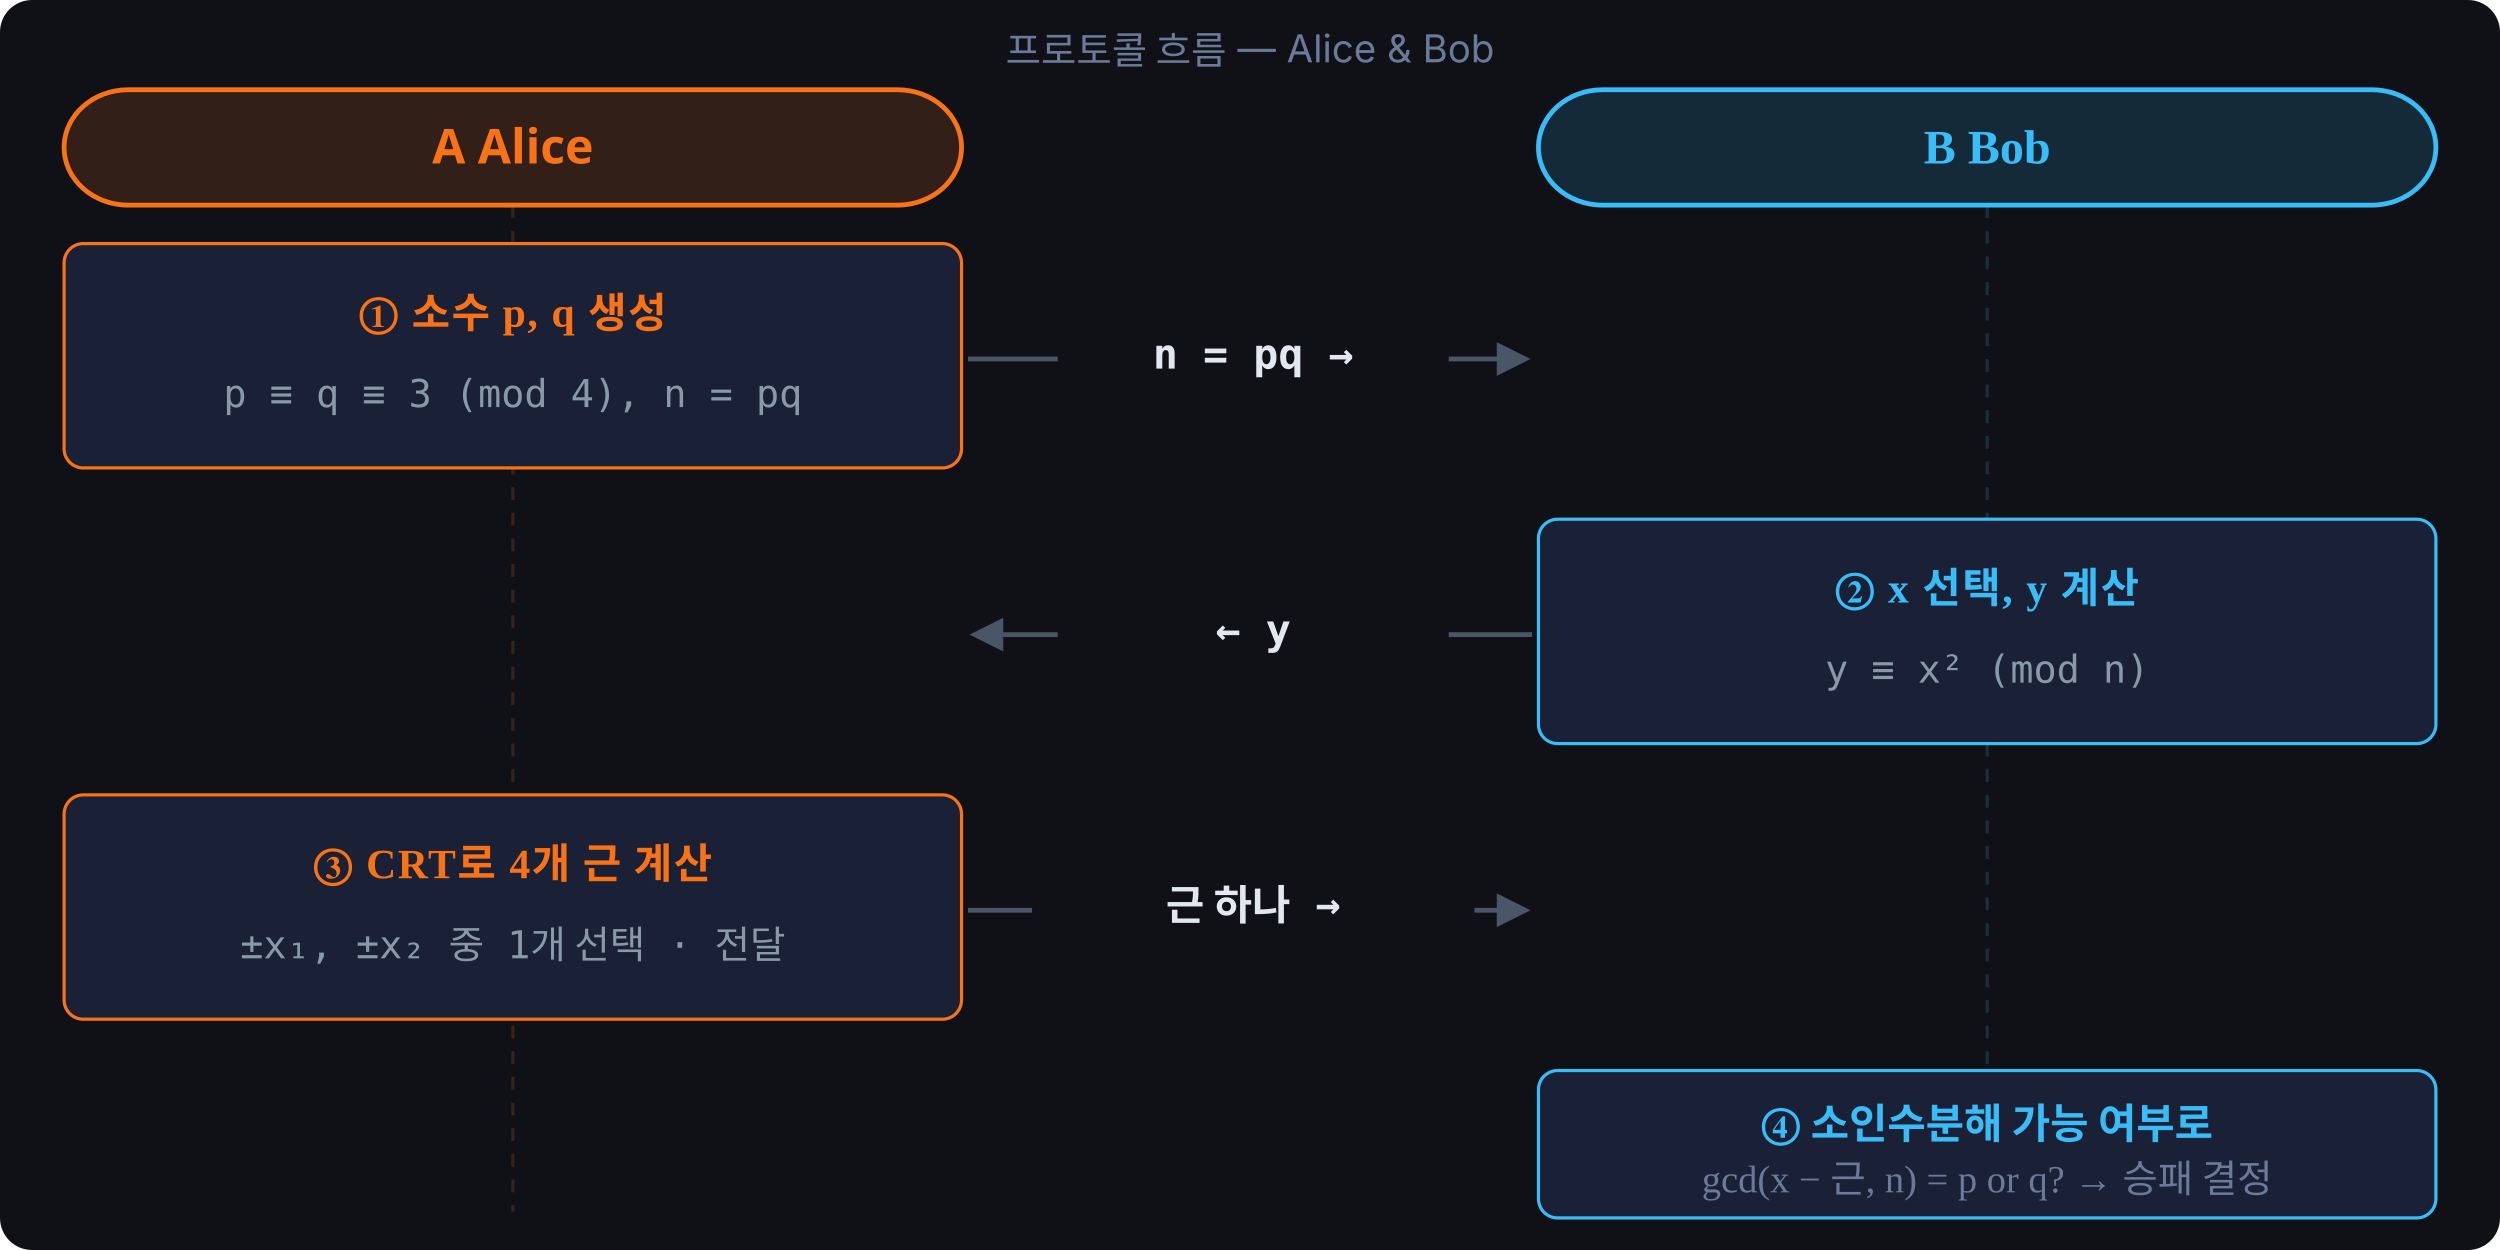
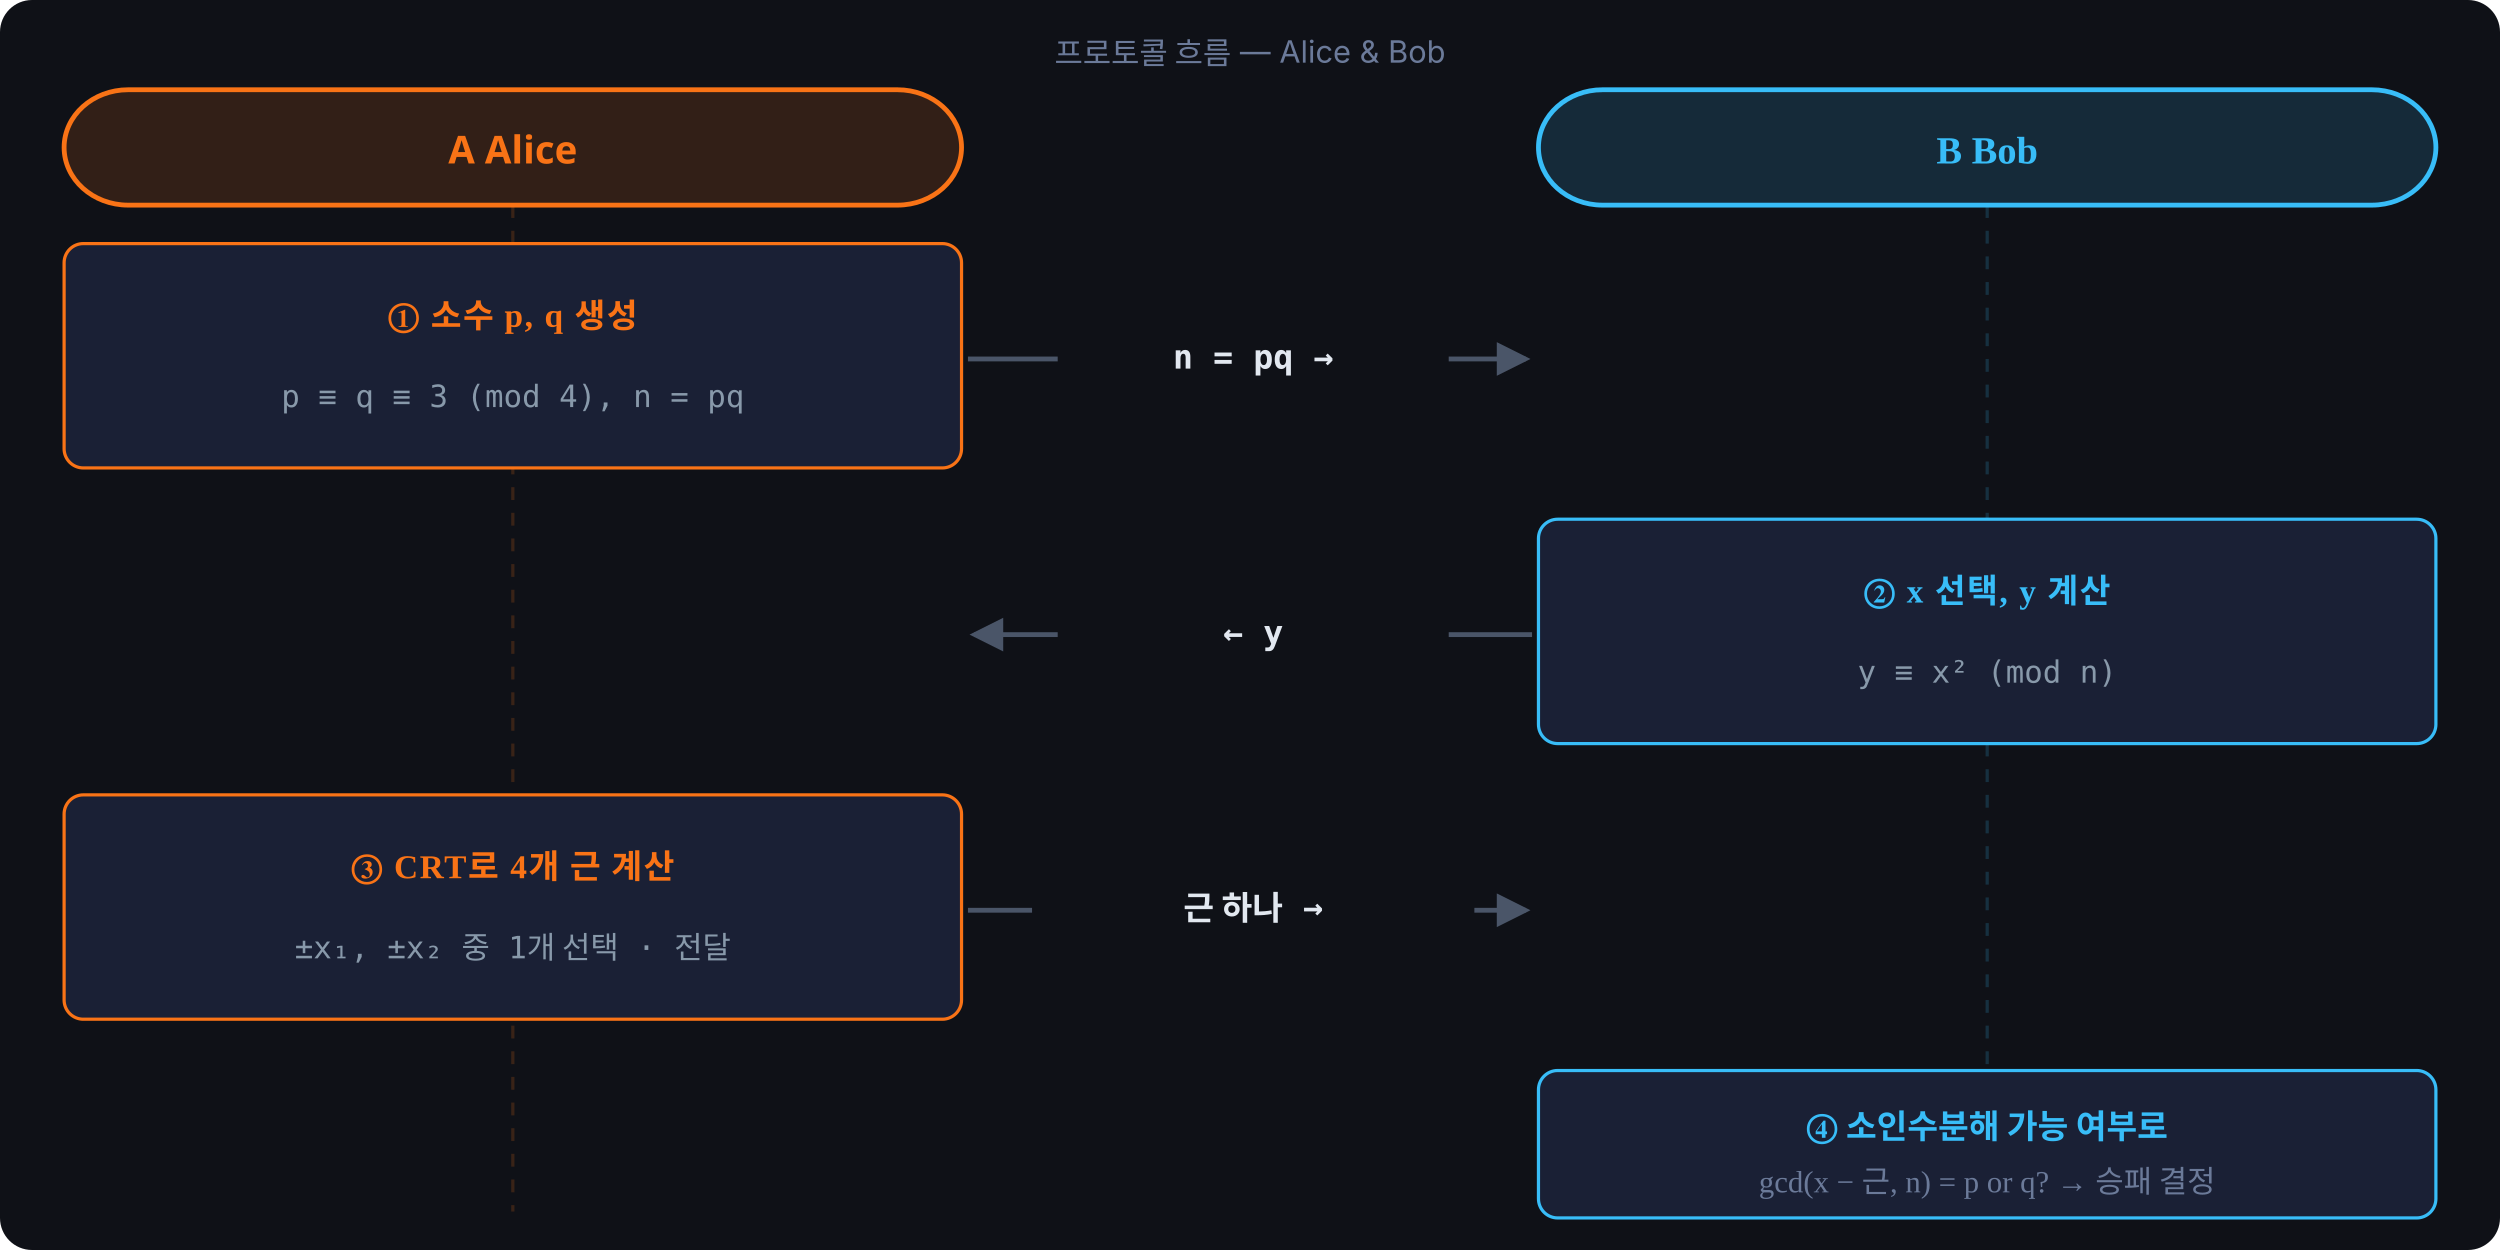
- <svg xmlns="http://www.w3.org/2000/svg" viewBox="0 0 780 390" width="780" height="390">
+ <svg xmlns="http://www.w3.org/2000/svg" viewBox="0 0 780 390" width="1170" height="585">
  <rect width="780" height="390" fill="#0f1117" rx="10" />
-   <text x="390" y="20" text-anchor="middle" font-family="system-ui,-apple-system,sans-serif" font-size="12" fill="#6b7a99">프로토콜 흐름 — Alice &amp; Bob</text>
+   <text x="390" y="20" text-anchor="middle" font-family="system-ui,-apple-system,sans-serif" font-size="9.6" fill="#6b7a99">프로토콜 흐름 — Alice &amp; Bob</text>
  <defs>
    <marker id="arr" markerWidth="7" markerHeight="7" refX="6" refY="3.5" orient="auto">
      <polygon points="0,0 7,3.5 0,7" fill="#4a5568" />
    </marker>
  </defs>
  <rect x="20" y="28" width="280" height="36" rx="20" fill="rgba(249,115,22,0.15)" stroke="#f97316" stroke-width="1.5" />
-   <text x="160" y="51" text-anchor="middle" font-family="system-ui,sans-serif" font-size="15" font-weight="700" fill="#f97316">A  Alice</text>
+   <text x="160" y="51" text-anchor="middle" font-family="system-ui,sans-serif" font-size="12" font-weight="700" fill="#f97316">A  Alice</text>
  <rect x="480" y="28" width="280" height="36" rx="20" fill="rgba(56,189,248,0.15)" stroke="#38bdf8" stroke-width="1.5" />
-   <text x="620" y="51" text-anchor="middle" font-size="15" font-weight="700" fill="#38bdf8">B  Bob</text>
+   <text x="620" y="51" text-anchor="middle" font-size="12" font-weight="700" fill="#38bdf8">B  Bob</text>
  <line x1="160" y1="64" x2="160" y2="378" stroke="#f97316" stroke-width="1" opacity="0.18" stroke-dasharray="4,4" />
  <line x1="620" y1="64" x2="620" y2="378" stroke="#38bdf8" stroke-width="1" opacity="0.18" stroke-dasharray="4,4" />
  <rect x="20" y="76" width="280" height="70" rx="6" fill="#1a2035" stroke="#f97316" stroke-width="1" />
-   <text x="160" y="102" text-anchor="middle" font-size="13" font-weight="700" fill="#f97316" letter-spacing="0.5">① 소수 p, q 생성</text>
-   <text x="160" y="127" text-anchor="middle" font-family="'JetBrains Mono',monospace" font-size="12" fill="#8899aa">p ≡ q ≡ 3 (mod 4),  n = pq</text>
+   <text x="160" y="102" text-anchor="middle" font-size="10.4" font-weight="700" fill="#f97316" letter-spacing="0.5">① 소수 p, q 생성</text>
+   <text x="160" y="127" text-anchor="middle" font-family="'JetBrains Mono',monospace" font-size="9.6" fill="#8899aa">p ≡ q ≡ 3 (mod 4),  n = pq</text>
  <line x1="302" y1="112" x2="476" y2="112" stroke="#4a5568" stroke-width="1.5" marker-end="url(#arr)" />
  <rect x="330" y="98" width="122" height="24" rx="3" fill="#0f1117" />
-   <text x="391" y="115" text-anchor="middle" font-family="'JetBrains Mono',monospace" font-size="13" font-weight="700" fill="#e2e8f0">n = pq  →</text>
+   <text x="391" y="115" text-anchor="middle" font-family="'JetBrains Mono',monospace" font-size="10.4" font-weight="700" fill="#e2e8f0">n = pq  →</text>
  <rect x="480" y="162" width="280" height="70" rx="6" fill="#1a2035" stroke="#38bdf8" stroke-width="1" />
-   <text x="620" y="188" text-anchor="middle" font-size="13" font-weight="700" fill="#38bdf8" letter-spacing="0.5">② x 선택, y 계산</text>
-   <text x="620" y="213" text-anchor="middle" font-family="'JetBrains Mono',monospace" font-size="12" fill="#8899aa">y ≡ x²  (mod n)</text>
+   <text x="620" y="188" text-anchor="middle" font-size="10.4" font-weight="700" fill="#38bdf8" letter-spacing="0.5">② x 선택, y 계산</text>
+   <text x="620" y="213" text-anchor="middle" font-family="'JetBrains Mono',monospace" font-size="9.6" fill="#8899aa">y ≡ x²  (mod n)</text>
  <line x1="478" y1="198" x2="304" y2="198" stroke="#4a5568" stroke-width="1.5" marker-end="url(#arr)" />
  <rect x="330" y="184" width="122" height="24" rx="3" fill="#0f1117" />
-   <text x="391" y="201" text-anchor="middle" font-family="'JetBrains Mono',monospace" font-size="13" font-weight="700" fill="#e2e8f0">←  y</text>
+   <text x="391" y="201" text-anchor="middle" font-family="'JetBrains Mono',monospace" font-size="10.4" font-weight="700" fill="#e2e8f0">←  y</text>
  <rect x="20" y="248" width="280" height="70" rx="6" fill="#1a2035" stroke="#f97316" stroke-width="1" />
-   <text x="160" y="274" text-anchor="middle" font-size="13" font-weight="700" fill="#f97316" letter-spacing="0.5">③ CRT로 4개 근 계산</text>
-   <text x="160" y="299" text-anchor="middle" font-family="'JetBrains Mono',monospace" font-size="12" fill="#8899aa">±x₁, ±x₂ 중 1개 선택 · 전달</text>
+   <text x="160" y="274" text-anchor="middle" font-size="10.4" font-weight="700" fill="#f97316" letter-spacing="0.5">③ CRT로 4개 근 계산</text>
+   <text x="160" y="299" text-anchor="middle" font-family="'JetBrains Mono',monospace" font-size="9.6" fill="#8899aa">±x₁, ±x₂ 중 1개 선택 · 전달</text>
  <line x1="302" y1="284" x2="476" y2="284" stroke="#4a5568" stroke-width="1.5" marker-end="url(#arr)" />
  <rect x="322" y="270" width="138" height="24" rx="3" fill="#0f1117" />
-   <text x="391" y="287" text-anchor="middle" font-family="'JetBrains Mono',monospace" font-size="13" font-weight="700" fill="#e2e8f0">근 하나  →</text>
+   <text x="391" y="287" text-anchor="middle" font-family="'JetBrains Mono',monospace" font-size="10.4" font-weight="700" fill="#e2e8f0">근 하나  →</text>
  <rect x="480" y="334" width="280" height="46" rx="6" fill="#1a2035" stroke="#38bdf8" stroke-width="1" />
-   <text x="620" y="355" text-anchor="middle" font-size="13" font-weight="700" fill="#38bdf8">④ 소인수분해 가능 여부로</text>
-   <text x="620" y="372" text-anchor="middle" font-size="12" fill="#6b7a99">gcd(x − 근, n) = p or q?  →  승패 결정</text>
+   <text x="620" y="355" text-anchor="middle" font-size="10.4" font-weight="700" fill="#38bdf8">④ 소인수분해 가능 여부로</text>
+   <text x="620" y="372" text-anchor="middle" font-size="9.6" fill="#6b7a99">gcd(x − 근, n) = p or q?  →  승패 결정</text>
</svg>
